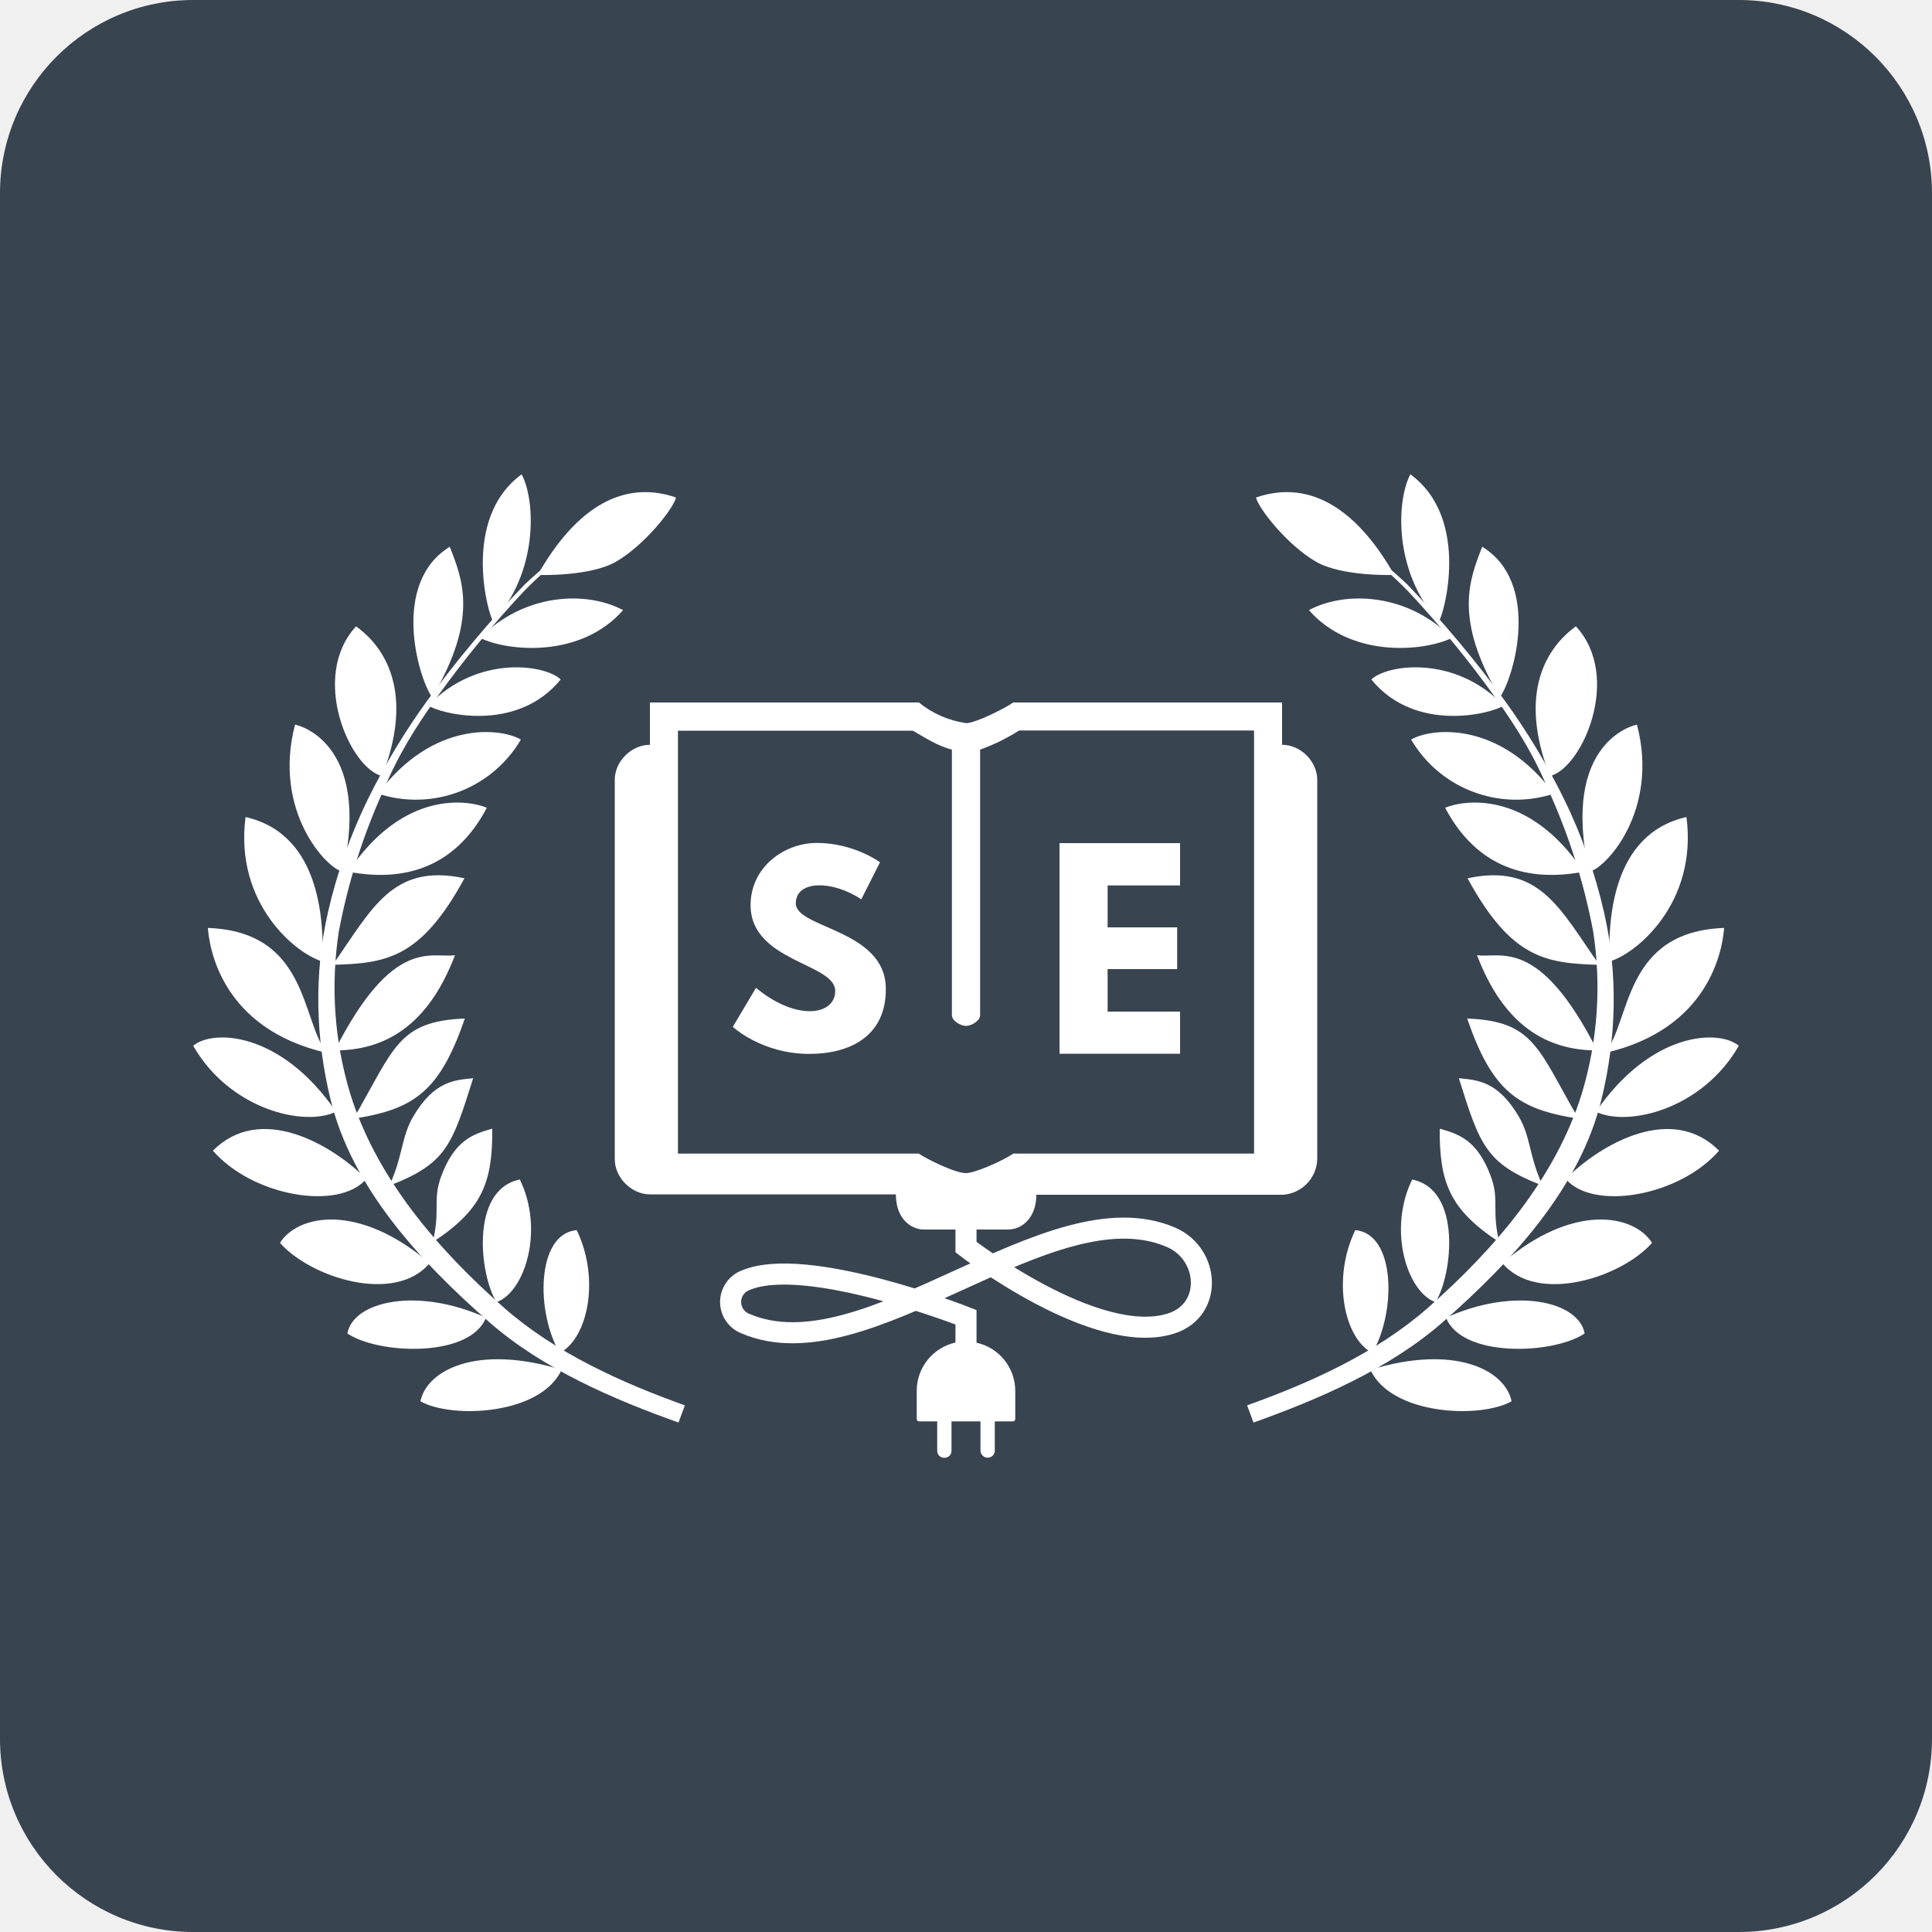
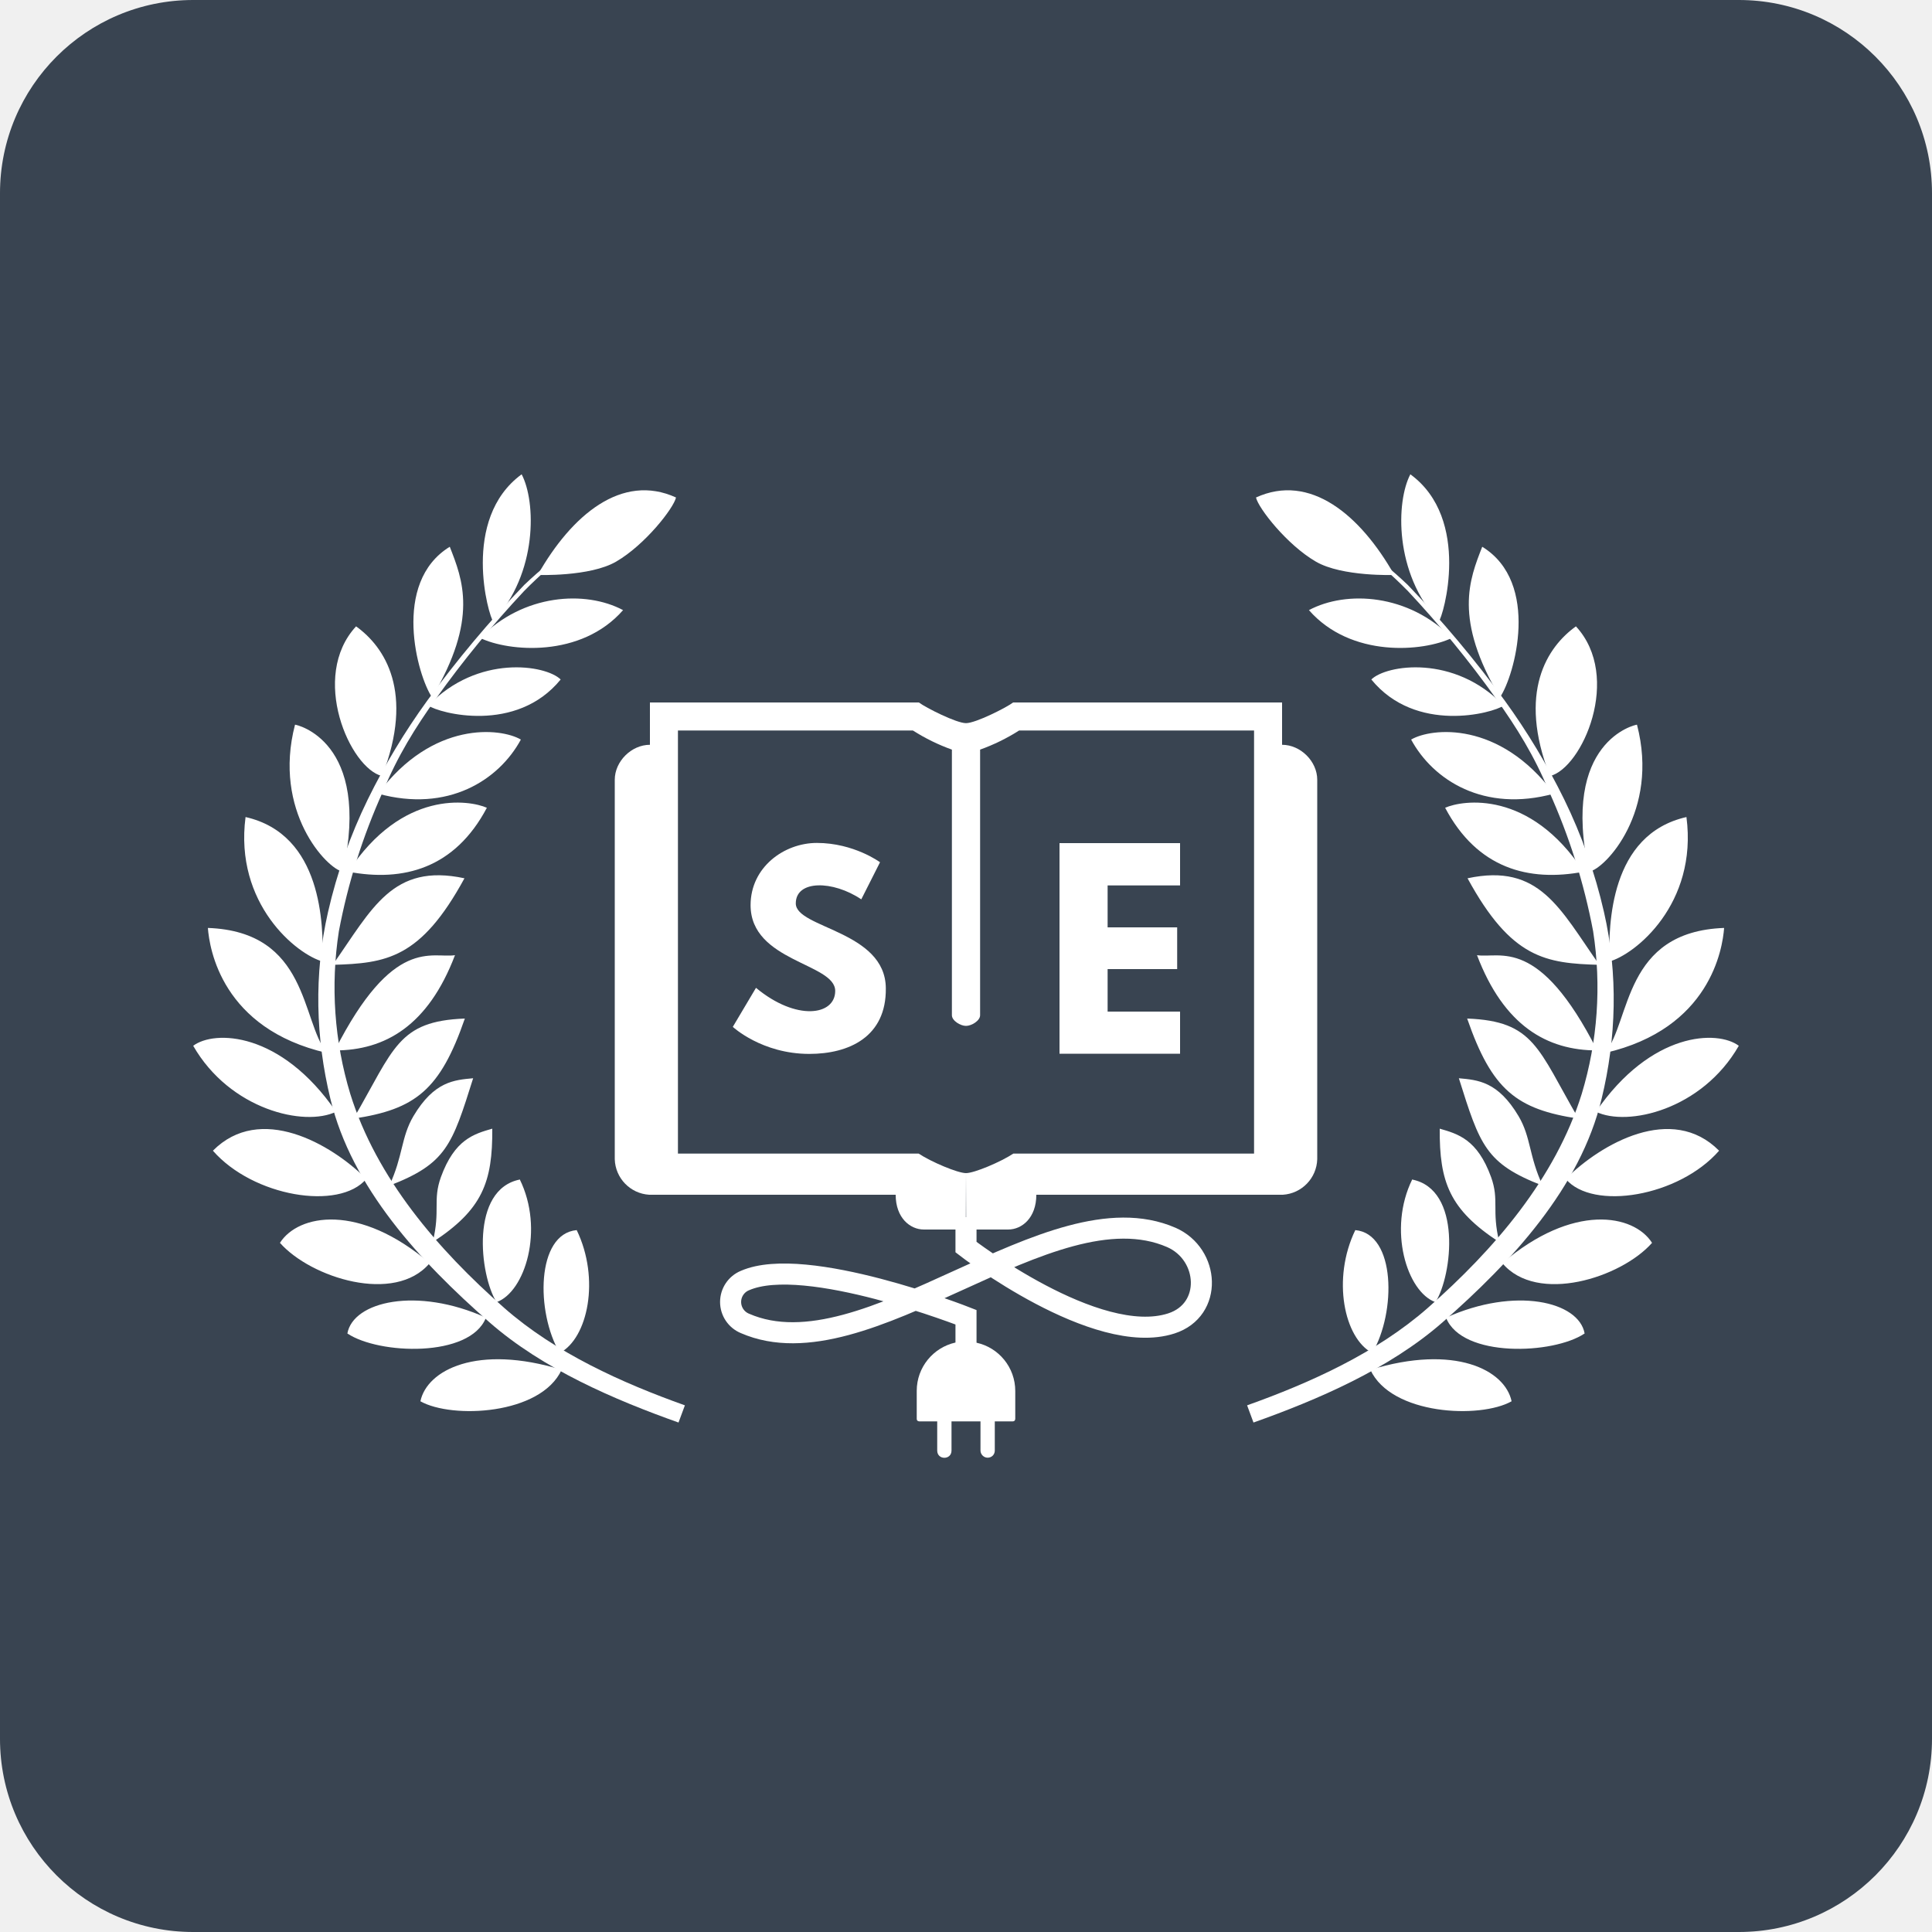
<svg xmlns="http://www.w3.org/2000/svg" xmlns:xlink="http://www.w3.org/1999/xlink" width="100" height="100" fill="#fff">
  <defs>
-     <g id="laurel">
-       <path d="M25.45 72.74c-3.25-1.16-6.7-2.71-9.36-5.05-3.43-3.02-6.6-6.7-7.96-11.07a19 19 0 0 1-.59-8.42 32 32 0 0 1 2.28-7.23c.77-1.86 1.67-3.3 2.76-4.83a54 54 0 0 1 4.54-5.54 22 22 0 0 1 5.78-4.23 21 21 0 0 0-5.76 3.9 58 58 0 0 0-5.03 6 35 35 0 0 0-3.07 5.1 27 27 0 0 0-2.06 5.83c-.74 3.23-.64 6.54.12 9.67 1.1 4.6 4.66 8.44 8.22 11.56 2.78 2.44 6.51 4.03 9.8 5.2Z" />
-       <path d="M19.85 63.67c-2.1.19-2.12 4.25-.88 6.36 1.46-.76 2.1-3.84.88-6.36m-2.93-2.62c-2.6.5-2.1 4.95-1.22 6.35 1.48-.53 2.48-3.77 1.2-6.36zm-4.52 3.24c2.57-1.68 3.1-3.1 3.08-5.87-.94.27-1.95.55-2.66 2.51-.43 1.2-.02 1.7-.42 3.35zm-2.25-2.92c2.96-1.14 3.25-2.1 4.34-5.56-.98.09-2.02.16-3.09 1.96-.65 1.1-.53 2.06-1.25 3.6M8.3 57.9c3.2-.48 4.48-1.48 5.76-5.18-3.47.13-3.66 1.56-5.76 5.18m-.97-3.53c2.6 0 4.83-1.28 6.22-4.93-1.2.18-3.2-1.01-6.22 4.93m-.11-4.43c2.76-.08 4.55-.31 6.82-4.48-3.73-.8-4.78 1.58-6.82 4.48m.81-4.82c2.85.54 5.51-.17 7.17-3.31-.9-.38-4.28-1-7.17 3.31m1.54-4.04a6.3 6.3 0 0 0 7.39-2.8c-1.04-.61-4.56-1-7.39 2.8m2.6-4.56c.57.4 4.55 1.47 6.85-1.35-.77-.76-4.29-1.32-6.85 1.35m2.68-3.5c1.47.71 5.22 1.05 7.4-1.44-1.95-1.04-5.17-.84-7.4 1.44m2.98-3.26s2.7.1 4.06-.69c1.5-.87 2.98-2.77 3.1-3.32-3-1.03-5.4.9-7.16 4.01m-2.3 2.41c-.23-.25-1.7-5.3 1.47-7.62.74 1.4.85 5.1-1.47 7.62m-3.17 3.92c-.75-1.1-2.11-5.93.92-7.79.66 1.69 1.5 3.73-.92 7.8zm-2.58 4.08c-1.67-.4-3.76-5.14-1.35-7.75 1.48 1.06 3.04 3.4 1.35 7.74zm-2.03 4.95c-.83-.14-3.65-3.13-2.48-7.61.05-.01 3.98.82 2.48 7.61m-1.01 4.66c-1.38-.36-4.62-3-4.03-7.49 3.97.9 4.03 5.57 3.99 7.44Zm.18 4.72C1.48 53.25.84 49.1.76 48.03c5.22.19 4.82 4.8 6.16 6.47m.48 3.04c-1.64.8-5.5-.1-7.4-3.41 1.01-.86 4.53-.76 7.4 3.42Zm1.56 3.48c-1.4 1.66-5.86.92-7.94-1.46 2.44-2.46 6.1-.37 7.94 1.46m3.28 4.36c-1.8 2.14-6.15.76-7.75-1.05.95-1.49 4.1-2.07 7.75 1.05m2.91 2.83c-.83 2.08-5.55 1.9-7.17.81.3-1.66 3.6-2.43 7.17-.82zm3.92 2.69c-1.08 2.34-5.68 2.55-7.31 1.63.34-1.62 2.94-2.97 7.31-1.63" />
+     <g id="half">
+       <path d="M35.45 72.74c-3.25-1.16-6.7-2.71-9.36-5.05-3.43-3.02-6.6-6.7-7.96-11.07a19 19 0 01-.59-8.42 32 32 0 012.28-7.23c.77-1.86 1.67-3.3 2.76-4.83a54 54 0 014.54-5.54 22 22 0 015.78-4.23 21 21 0 00-5.76 3.9 58 58 0 00-5.03 6 35 35 0 00-3.07 5.1 27 27 0 00-2.06 5.83c-.74 3.23-.64 6.54.12 9.67 1.1 4.6 4.66 8.44 8.22 11.56 2.78 2.44 6.51 4.03 9.8 5.2Z" />
+       <path d="M29.07 70.9c-1.08 2.34-5.68 2.55-7.31 1.63.34-1.62 2.94-2.97 7.31-1.63m.78-7.23c-2.1.19-2.12 4.25-.88 6.36 1.46-.76 2.1-3.84.88-6.36m-4.7 4.54c-.83 2.08-5.55 1.9-7.17.81.3-1.66 3.6-2.43 7.17-.82Zm1.77-7.16c-2.6.5-2.1 4.95-1.22 6.35 1.48-.53 2.48-3.77 1.2-6.36Zm-4.68 4.33c-1.8 2.14-6.15.76-7.75-1.05.95-1.49 4.1-2.07 7.75 1.05m.16-1.09c2.57-1.68 3.1-3.1 3.08-5.87-.94.27-1.95.55-2.66 2.51-.43 1.2-.02 1.7-.42 3.35Zm-2.25-2.92c2.96-1.14 3.25-2.1 4.34-5.56-.98.09-2.02.16-3.09 1.96-.65 1.1-.53 2.06-1.25 3.6m-1.19-.35c-1.4 1.66-5.86.92-7.94-1.46 2.44-2.46 6.1-.37 7.94 1.46M18.3 57.9c3.2-.48 4.48-1.48 5.76-5.18-3.47.13-3.66 1.56-5.76 5.18m-.9-.36c-1.64.8-5.5-.1-7.4-3.41 1.087-.821 4.53-.76 7.4 3.42Zm-.07-3.17c2.6 0 4.83-1.28 6.22-4.93-1.2.18-3.2-1.01-6.22 4.93m-.41.13c-5.44-1.25-6.08-5.4-6.16-6.47 5.22.19 4.82 4.8 6.16 6.47m.3-4.56c2.76-.08 4.55-.31 6.82-4.48-3.73-.8-4.78 1.58-6.82 4.48m-.48-.16c-1.38-.36-4.62-3-4.03-7.49 3.97.9 4.03 5.57 3.99 7.44Zm1.01-4.66c-.83-.14-3.65-3.13-2.48-7.61.05-.01 3.98.82 2.48 7.61m.28 0c2.85.54 5.51-.17 7.17-3.31-.896-.397-4.374-.957-7.17 3.31m1.54-4.04c3.616.993 6.253-.699 7.39-2.8-1.04-.61-4.56-1-7.39 2.8m.21-.91c-1.67-.4-3.76-5.14-1.35-7.75 1.48 1.06 3.04 3.4 1.35 7.74Zm2.39-3.65c.57.4 4.55 1.47 6.85-1.35-.77-.76-4.29-1.32-6.85 1.35m.19-.43c-.75-1.1-2.11-5.93.92-7.79.66 1.69 1.5 3.73-.92 7.8Zm2.49-3.07c1.47.71 5.22 1.05 7.4-1.44-1.95-1.04-5.17-.84-7.4 1.44m.68-.85c-.23-.25-1.7-5.3 1.47-7.62.74 1.4.85 5.1-1.47 7.62m2.3-2.41s2.7.1 4.06-.69c1.5-.87 2.98-2.77 3.1-3.32-2.8-1.28-5.4.9-7.16 4.01" />
+       <path d="m50 60.72c-.43 0-1.8-.58-2.45-1.01H35.09v-21.9h12.16q.96.61 2.02.99v13.75c0 .28.44.55.73.55V37.43c-.5 0-2.08-.8-2.44-1.07H33.64v2.19c-.96 0-1.82.86-1.82 1.81V60a1.9 1.9 90 001.78 1.84h12.76c0 1.19.74 1.8 1.46 1.8h2.17z" />
    </g>
  </defs>
  <rect width="100" height="100" ry="10" fill="#394451" />
  <path d="M50.75 75.08c0 .2.17.37.37.37.21 0 .37-.16.37-.37v-1.51h.93q.12 0 .13-.13V72c0-1.23-.86-2.25-2-2.5l-1.1-.01c-1.15.26-2 1.28-2 2.5v1.45q0 .12.13.13h.93v1.51c0 .5.74.5.74 0v-1.51h1.5Z" />
  <path d="M50 70v-1.82s-8.3-3.27-11.44-1.9a1.2 1.2 0 0 0 0 2.22c6.3 2.74 15.78-7.19 22.07-4.45 1.98.87 2.16 3.75 0 4.45C56.73 69.76 50 64.55 50 64.55V63" fill="none" stroke="#fff" stroke-width="1.09" />
-   <path d="M35.09 59.71h12.46c.39.26 1.86 1.01 2.45 1.01.43 0 1.8-.58 2.45-1.01h12.46v-21.9H52.75q-.96.61-2.02.99v13.75c0 .28-.44.55-.73.55s-.73-.27-.73-.55V38.8c-.73-.19-1.37-.6-2.02-.98H35.09Zm12.47-23.35a5 5 0 0 0 2.45 1.07c.49 0 2.07-.8 2.43-1.07h13.92v2.19c.96 0 1.82.86 1.82 1.81V60a1.9 1.9 0 0 1-1.78 1.84H53.64c0 1.19-.74 1.8-1.46 1.8h-4.36c-.64 0-1.45-.53-1.45-1.82H33.64c-.96 0-1.82-.87-1.82-1.82V40.36c0-.95.86-1.81 1.82-1.81v-2.19z" />
-   <path d="M45.55 44.63s-1.35-1-3.27-1c-1.7 0-3.43 1.26-3.43 3.22 0 2.93 4.38 3 4.38 4.44 0 1.28-2.02 1.57-4.1-.16l-1.2 2.02s1.5 1.4 3.96 1.4c2.05 0 3.99-.88 3.96-3.4-.03-3.04-4.66-3.1-4.66-4.39 0-1.22 1.92-1.2 3.39-.21zm15.53-.99h-6.24v10.9h6.24v-2.18h-3.75v-2.2h3.6V48h-3.6v-2.17h3.75z" />
-   <use xlink:href="#laurel" x="10" />
-   <use xlink:href="#laurel" x="-90" transform="scale(-1 1)" />
+   <path d="M45.55 44.63s-1.35-1-3.27-1c-1.7 0-3.43 1.26-3.43 3.22 0 2.93 4.38 3 4.38 4.44 0 1.28-2.02 1.57-4.1-.16l-1.2 2.02s1.5 1.4 3.96 1.4c2.05 0 3.99-.88 3.96-3.4-.021-2.978-4.66-3.1-4.66-4.39 0-1.22 1.92-1.2 3.39-.21zm15.53-.99h-6.24v10.9h6.24v-2.18h-3.75v-2.2h3.6V48h-3.6v-2.17h3.75z" />
+   <use xlink:href="#half" />
+   <use xlink:href="#half" x="-100" transform="scale(-1 1)" />
</svg>
